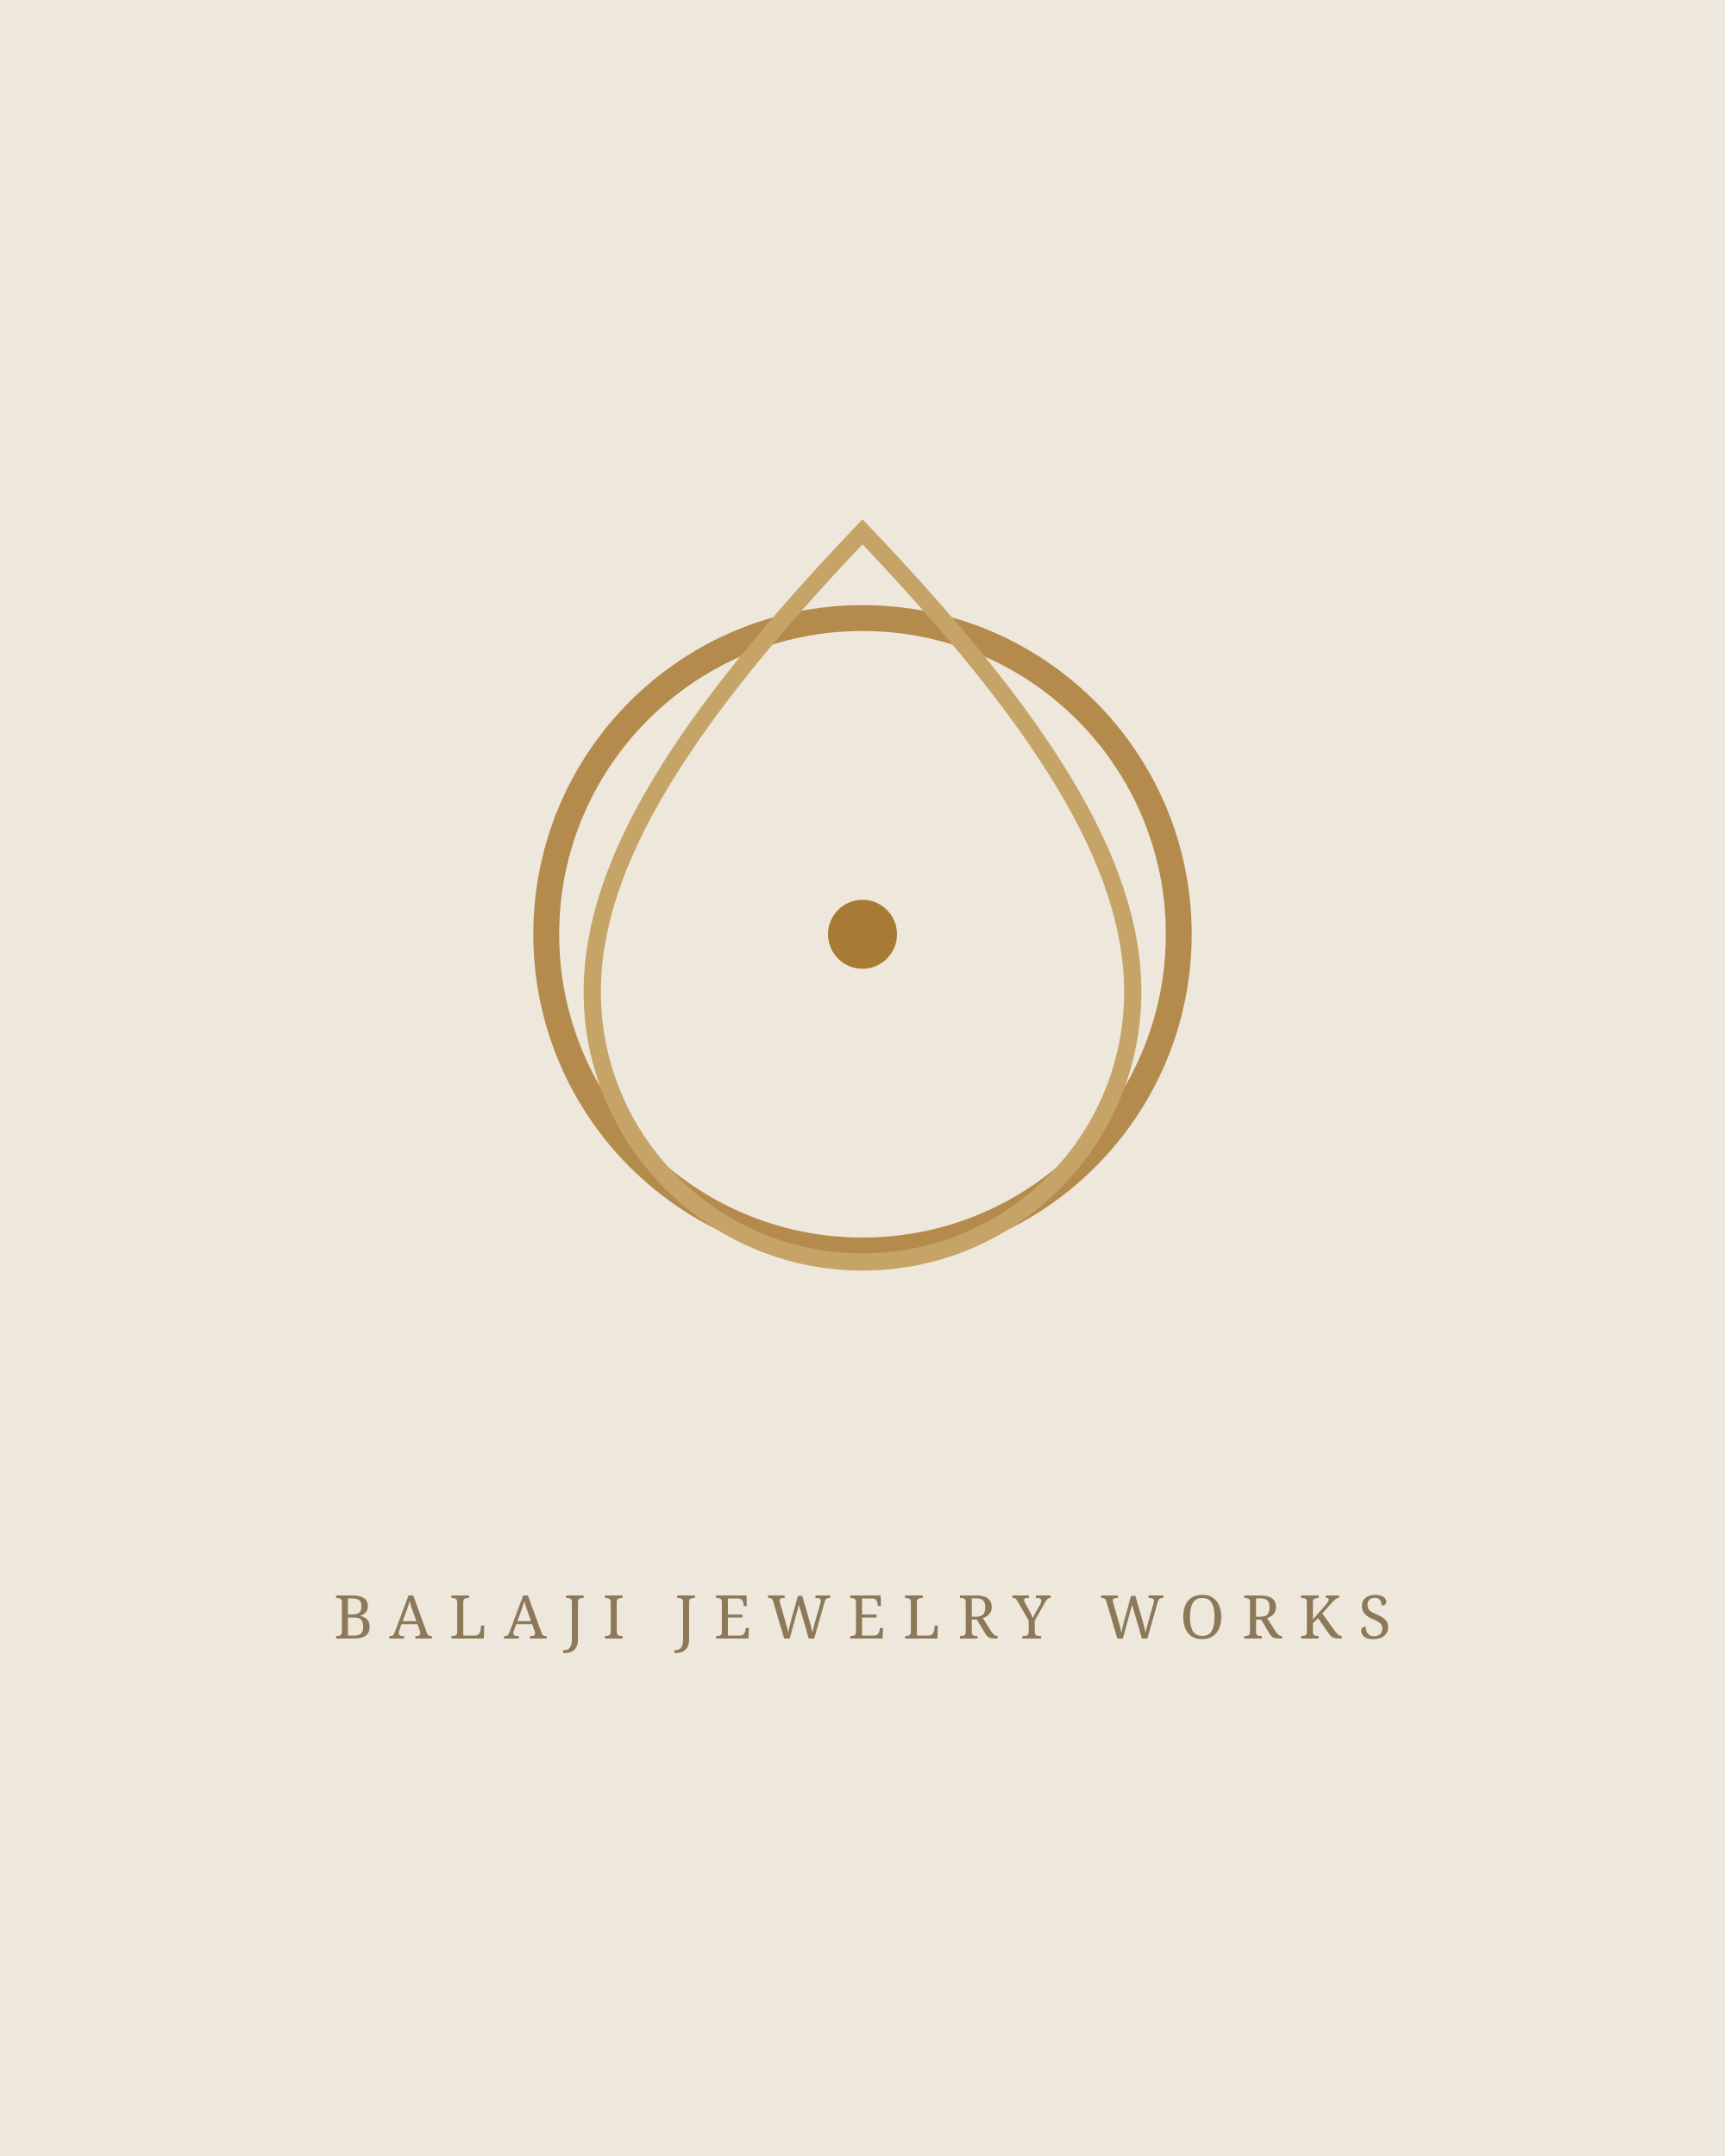
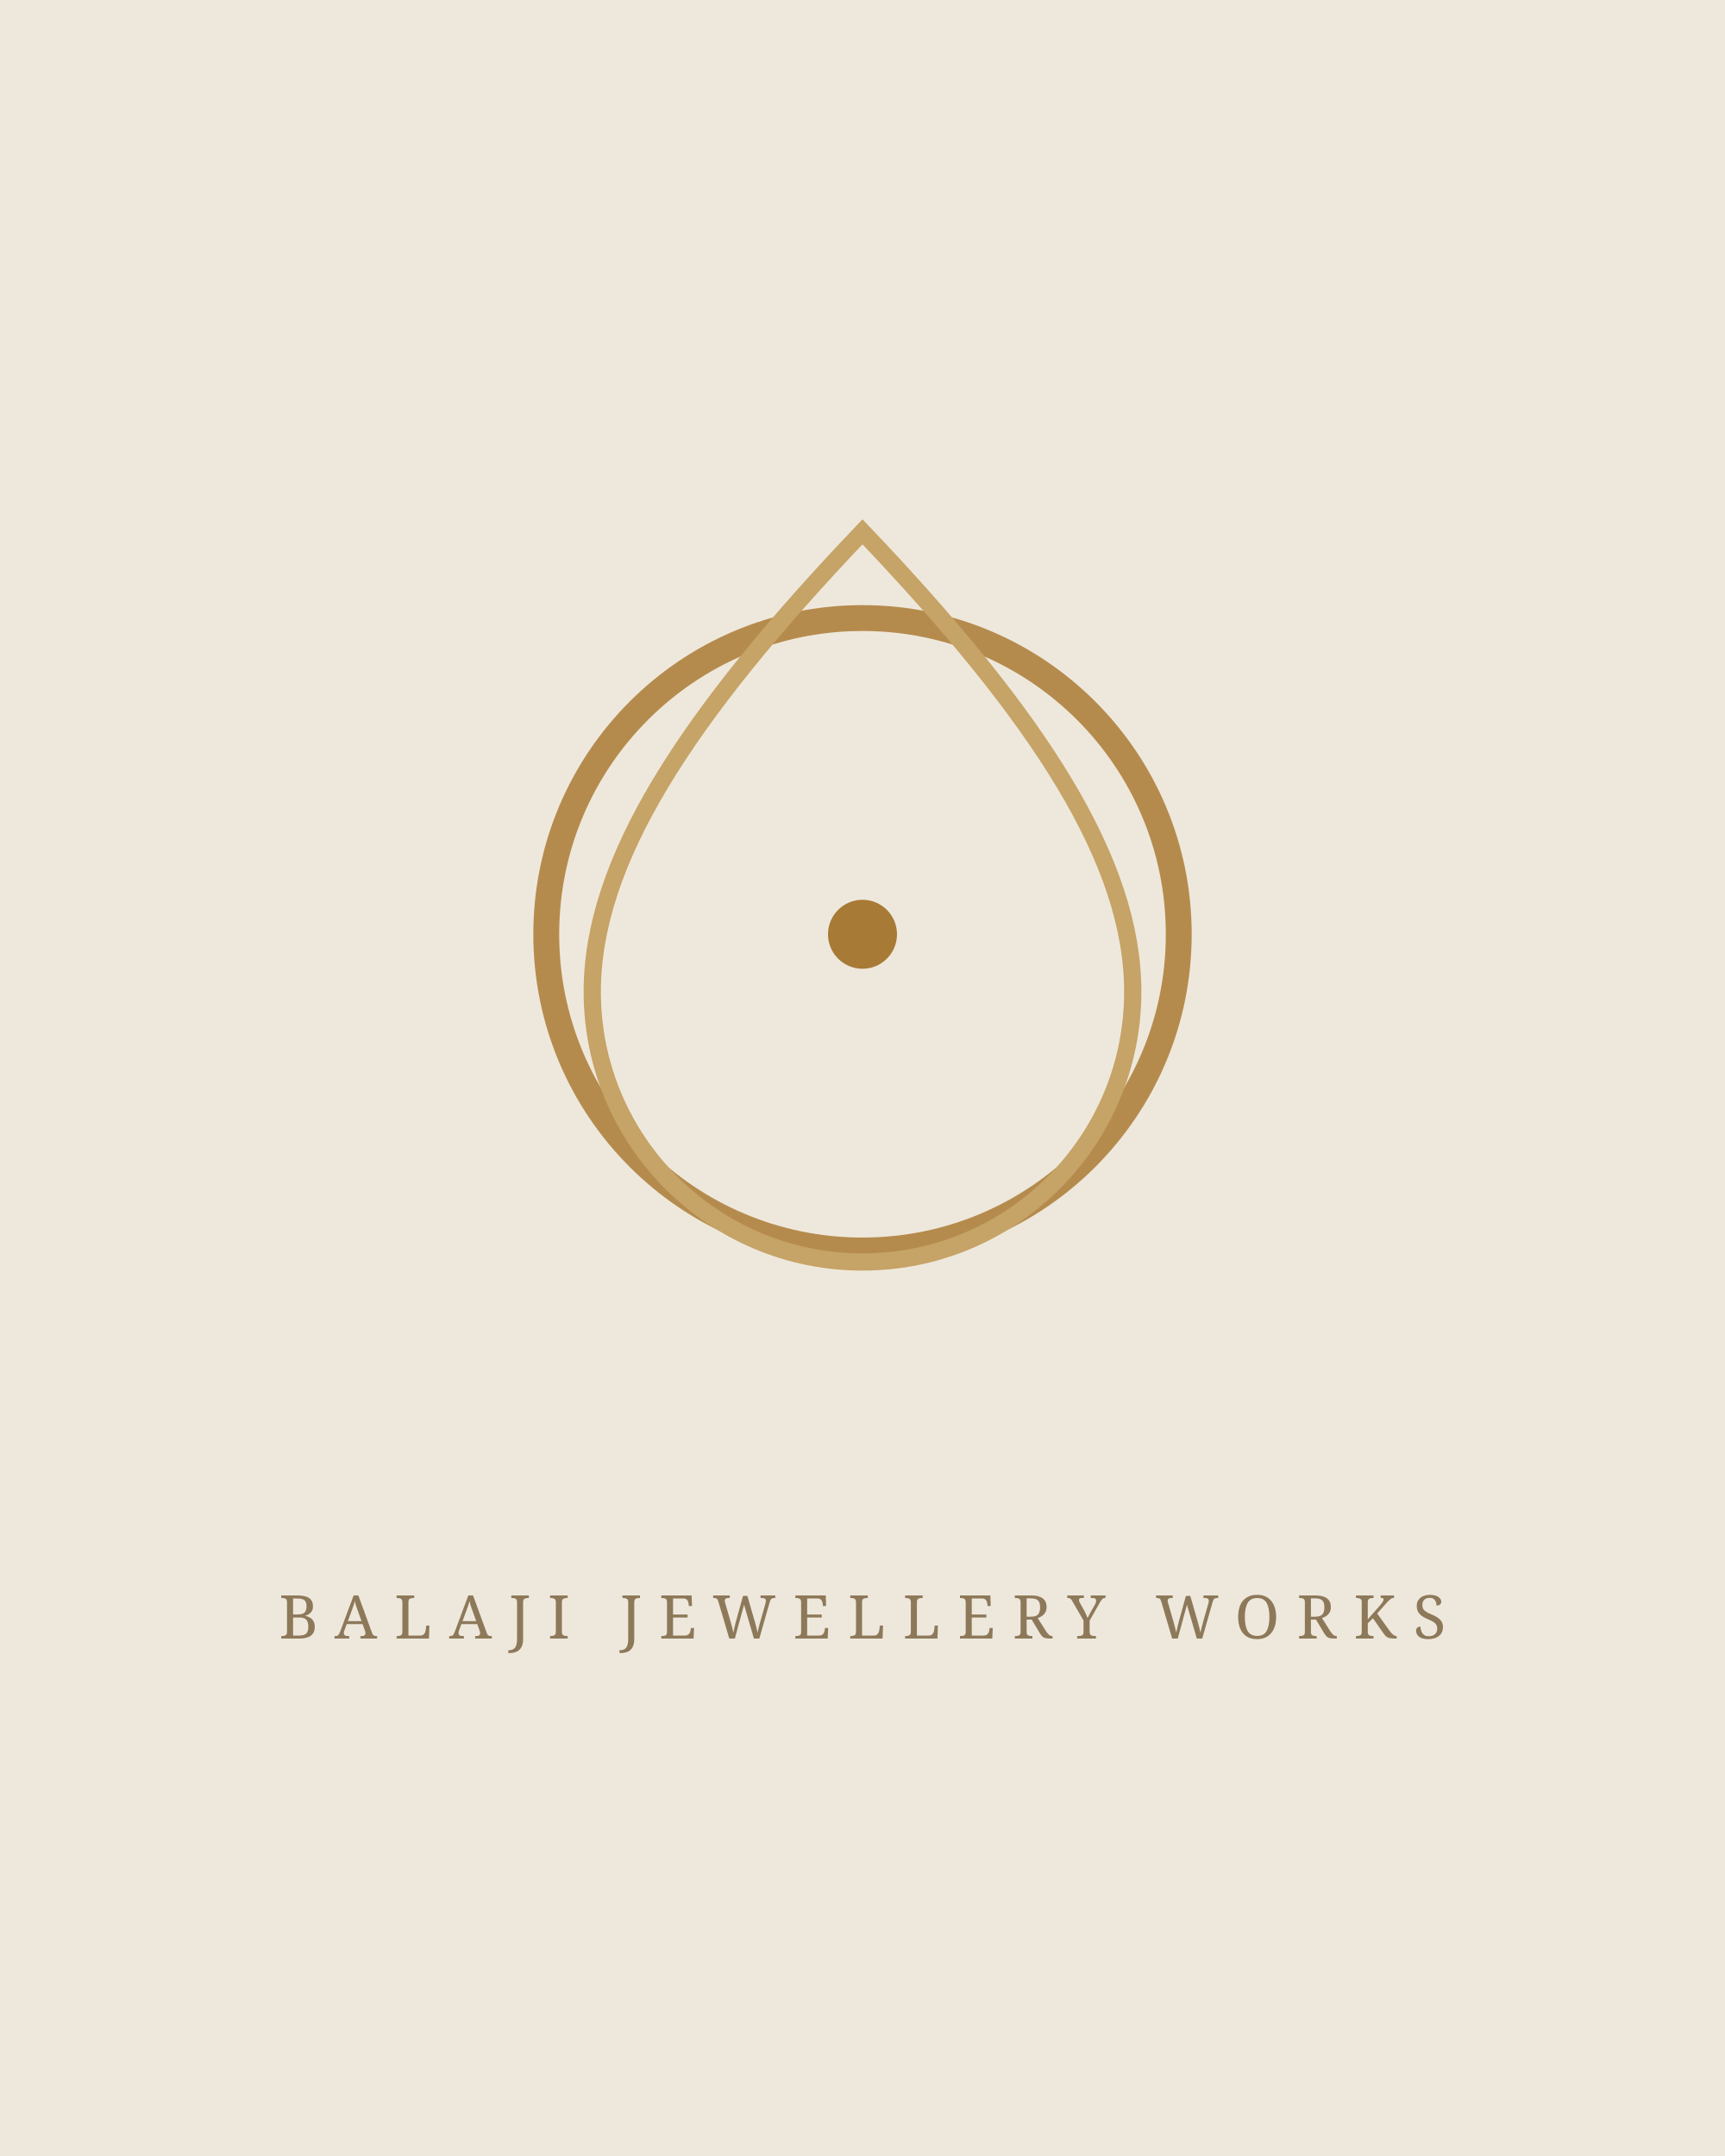
<svg xmlns="http://www.w3.org/2000/svg" viewBox="0 0 600 750">
  <rect width="600" height="750" fill="#eee8dc" />
  <circle cx="300" cy="325" r="110" fill="none" stroke="#b58b4d" stroke-width="9" />
  <path d="M300 185c62 65 94 115 94 160a94 94 0 0 1-188 0c0-45 32-95 94-160z" fill="none" stroke="#c6a366" stroke-width="6" />
  <circle cx="300" cy="325" r="12" fill="#a77b35" />
-   <text x="300" y="570" text-anchor="middle" fill="#8d795a" font-family="Georgia" font-size="21" letter-spacing="6">BALAJI JEWELRY WORKS</text>
+   <text x="300" y="570" text-anchor="middle" fill="#8d795a" font-family="Georgia" font-size="21" letter-spacing="6">BALAJI JEWELLERY WORKS</text>
</svg>
